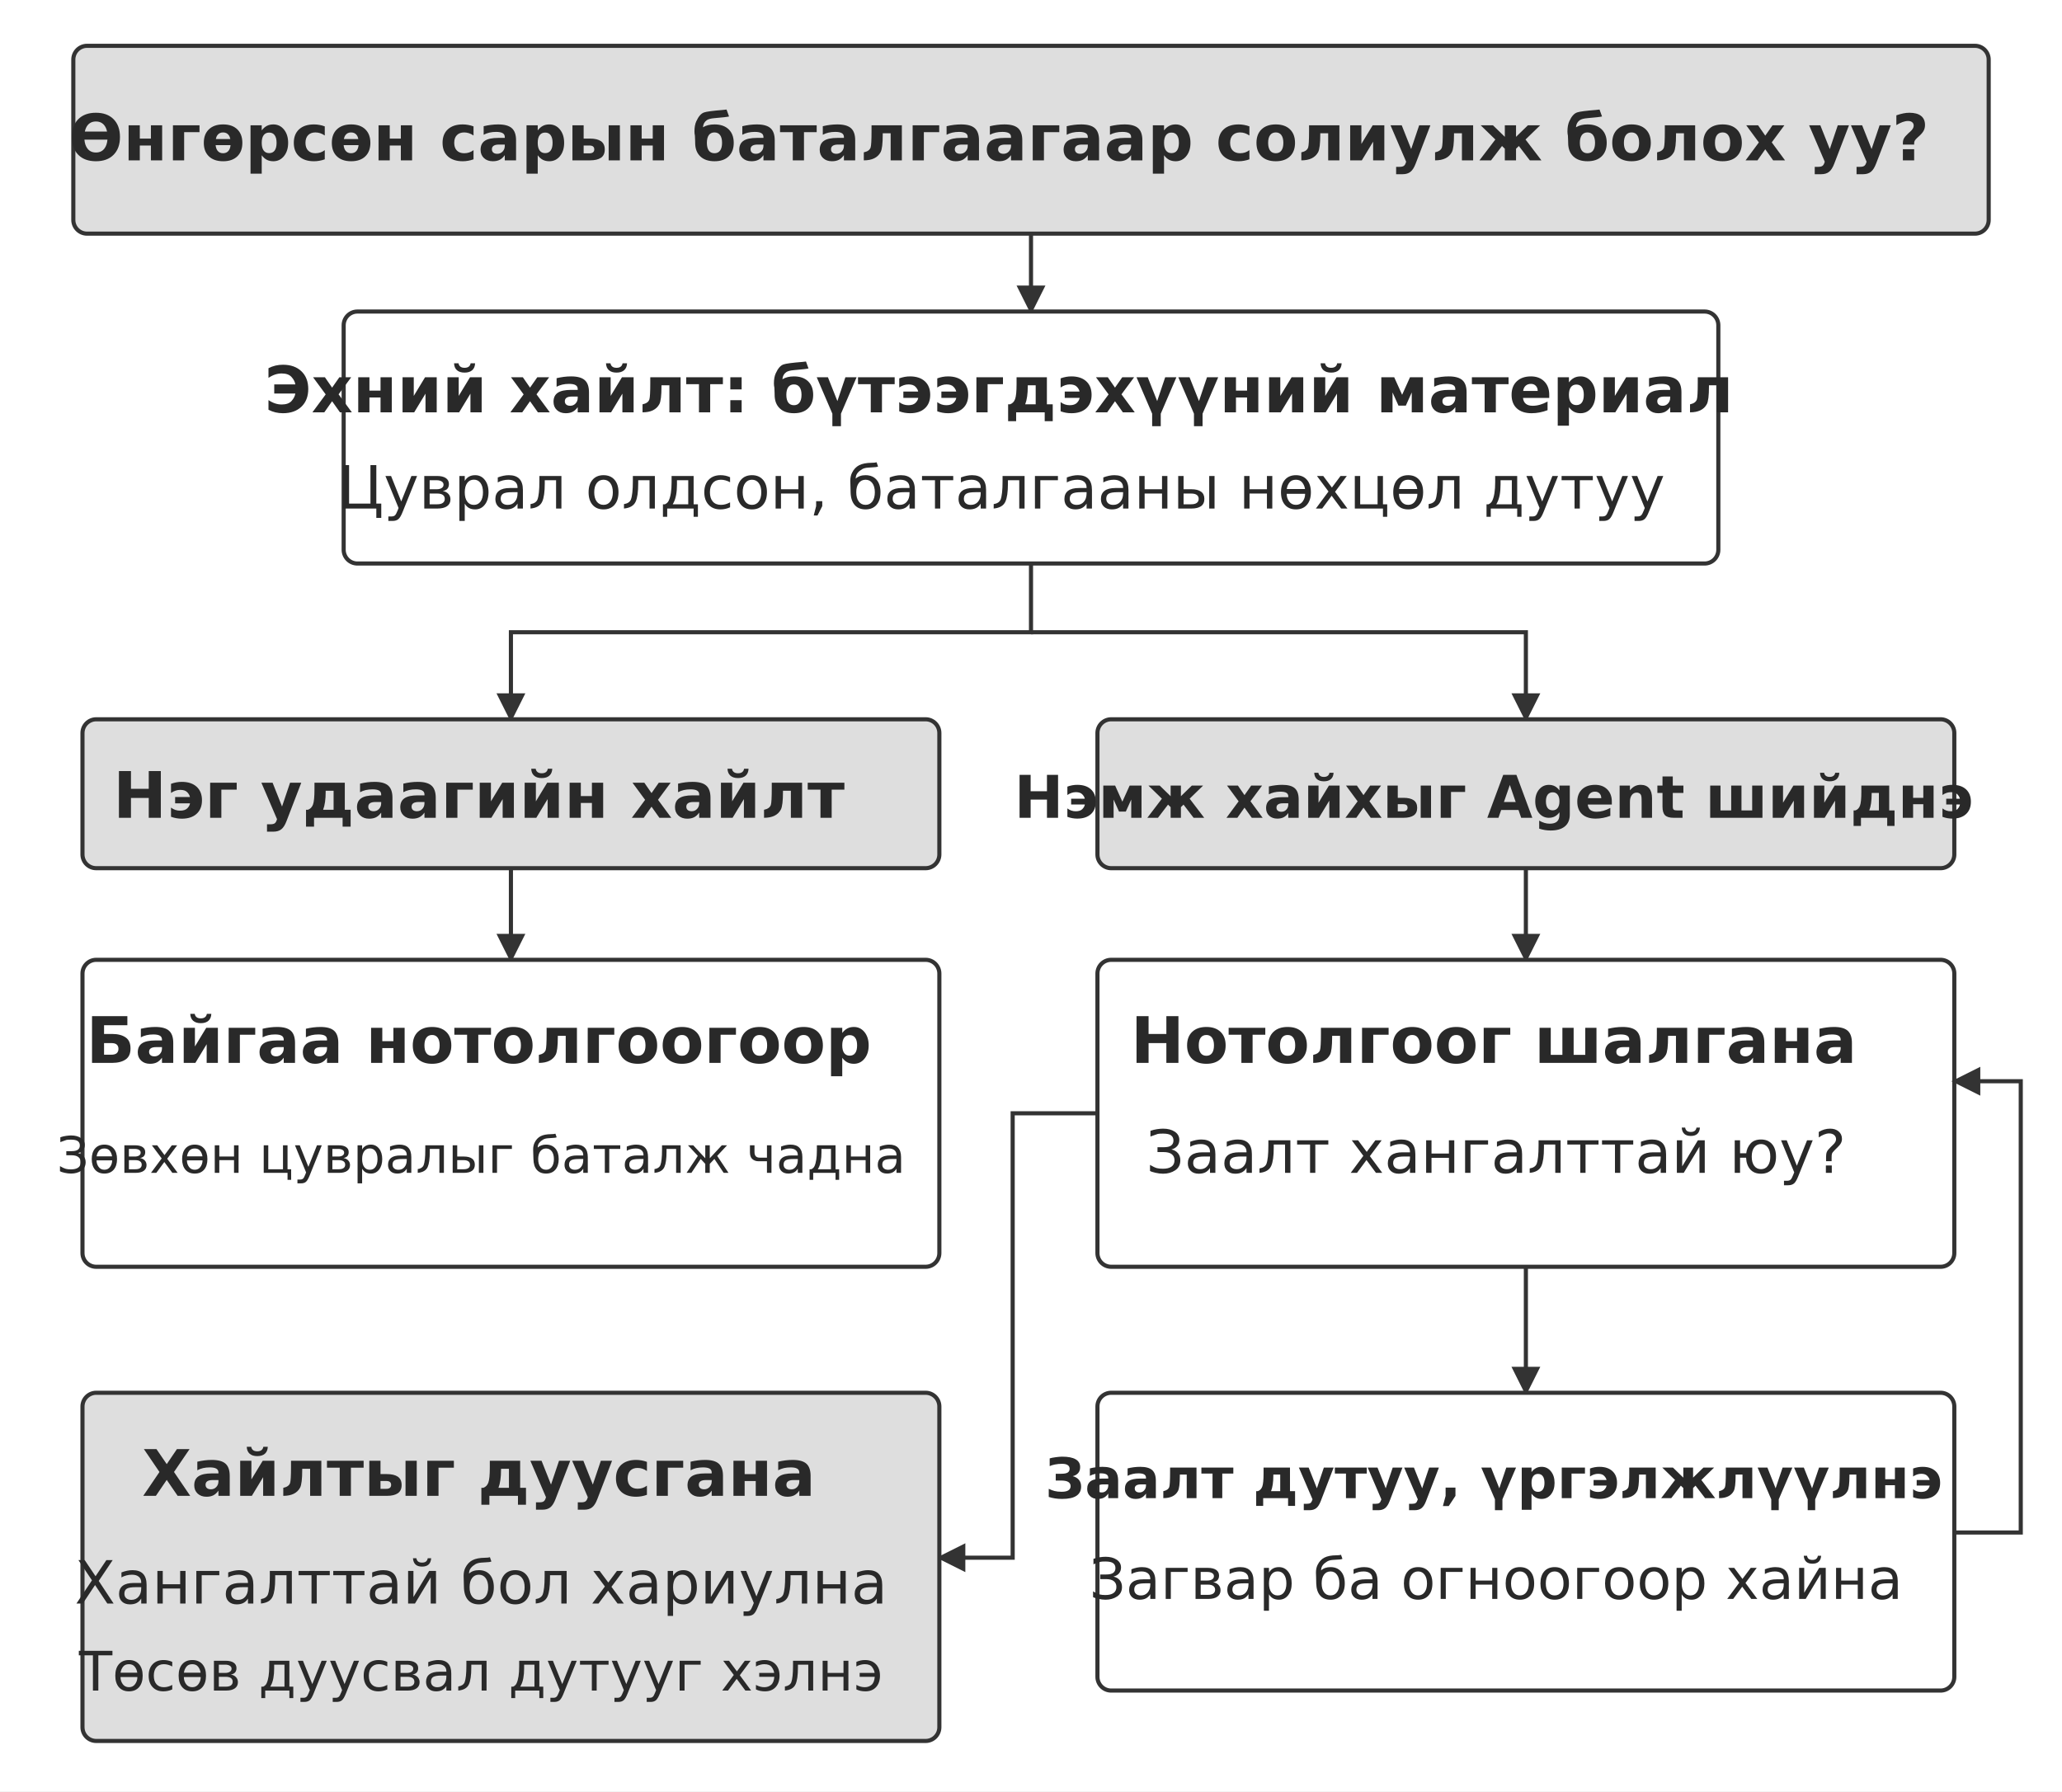
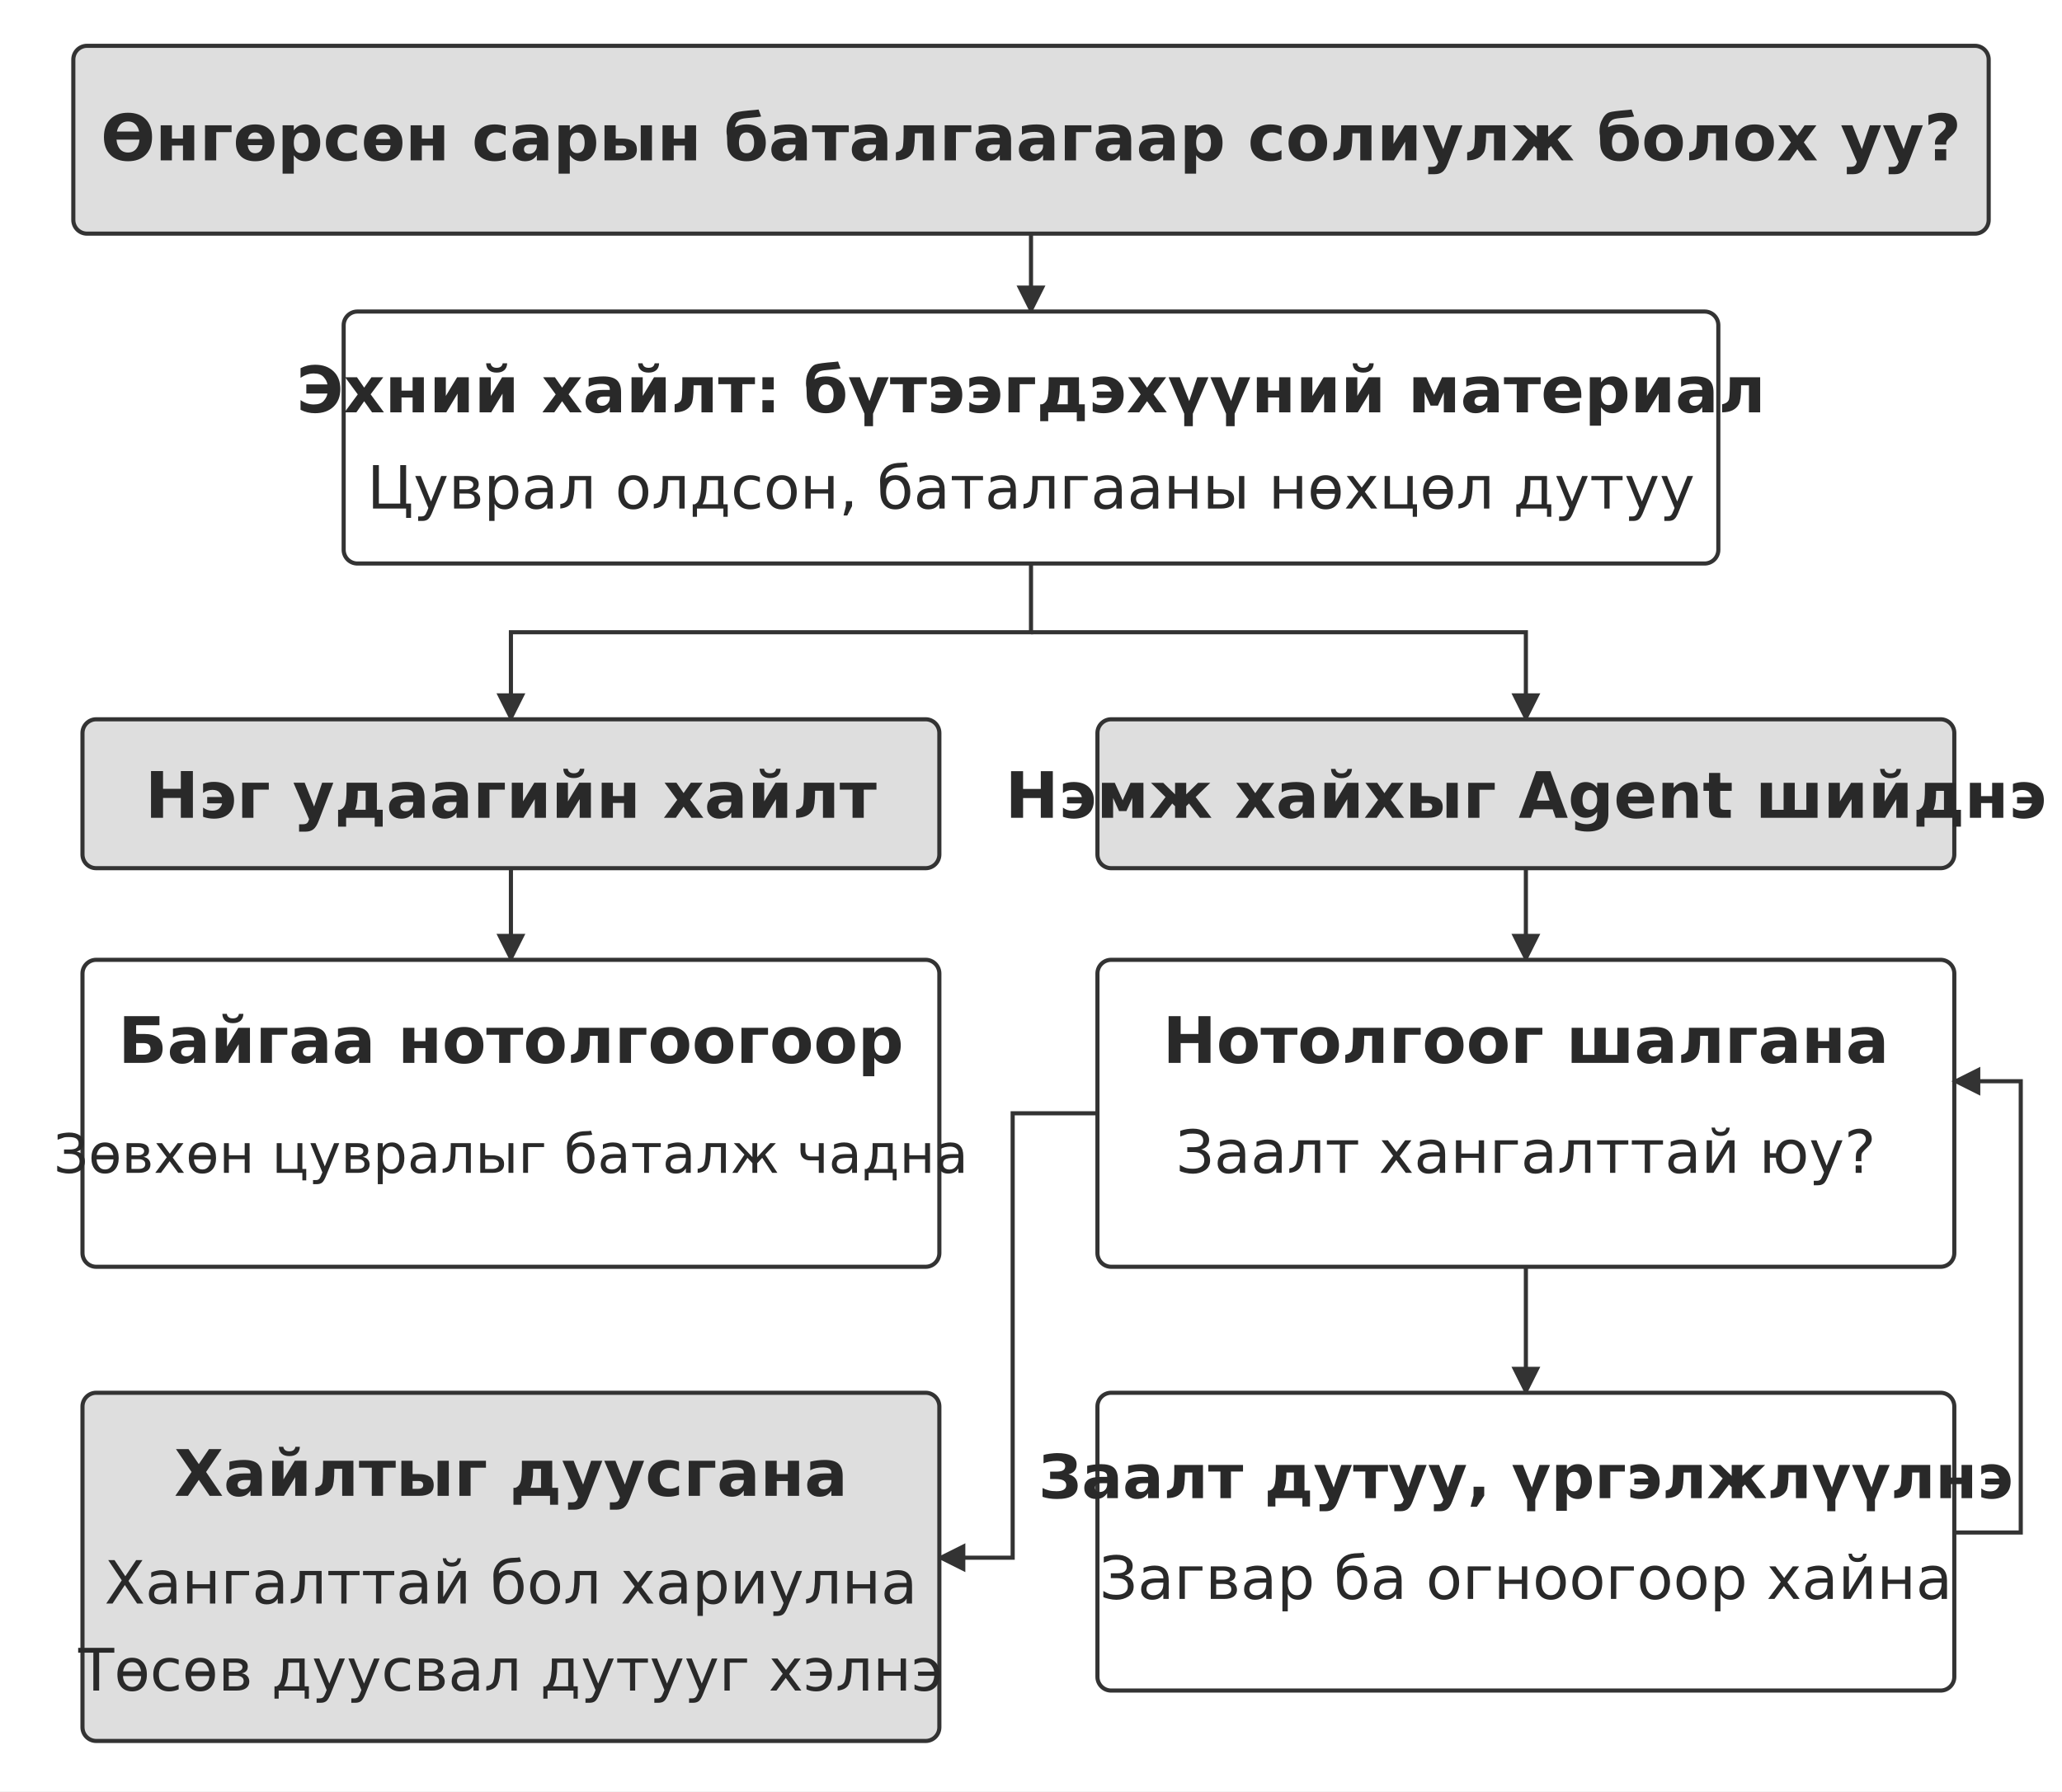
<svg xmlns="http://www.w3.org/2000/svg" width="106.000mm" height="92.102mm" viewBox="0 0 900 782" role="img" aria-labelledby="title desc">
  <defs>
    <marker id="arrow" viewBox="0 0 10 10" refX="9" refY="5" markerWidth="7" markerHeight="7" orient="auto-start-reverse">
      <path d="M0 0 L10 5 L0 10 Z" fill="#333333" />
    </marker>
  </defs>
  <rect width="900" height="782" fill="#ffffff" y="0" />
  <rect x="32" y="20" width="836" height="82" rx="6" fill="#dedede" stroke="#333333" stroke-width="1.8" />
-   <text x="436" y="70" text-anchor="middle" font-family="&quot;DejaVu Sans&quot;, Arial, &quot;Helvetica Neue&quot;, sans-serif" font-size="28.0" font-weight="700" fill="#292929">Өнгөрсөн сарын баталгаагаар солиулж болох уу?</text>
+   <text x="450" y="70" text-anchor="middle" font-family="&quot;DejaVu Sans&quot;, Arial, &quot;Helvetica Neue&quot;, sans-serif" font-size="28.0" font-weight="700" fill="#292929">Өнгөрсөн сарын баталгаагаар солиулж болох уу?</text>
  <path d="M450 102 L450 136" fill="none" stroke="#333333" stroke-width="1.8" marker-end="url(#arrow)" />
  <rect x="150" y="136" width="600" height="110" rx="6" fill="#ffffff" stroke="#333333" stroke-width="1.8" />
-   <text x="436" y="180" text-anchor="middle" font-family="&quot;DejaVu Sans&quot;, Arial, &quot;Helvetica Neue&quot;, sans-serif" font-size="28.0" font-weight="700" fill="#292929">Эхний хайлт: бүтээгдэхүүний материал</text>
-   <text x="437" y="222" text-anchor="middle" font-family="&quot;DejaVu Sans&quot;, Arial, &quot;Helvetica Neue&quot;, sans-serif" font-size="26.0" font-weight="400" fill="#292929">Цуврал олдсон, баталгааны нөхцөл дутуу</text>
+   <text x="450" y="180" text-anchor="middle" font-family="&quot;DejaVu Sans&quot;, Arial, &quot;Helvetica Neue&quot;, sans-serif" font-size="28.0" font-weight="700" fill="#292929">Эхний хайлт: бүтээгдэхүүний материал</text>
+   <text x="450" y="222" text-anchor="middle" font-family="&quot;DejaVu Sans&quot;, Arial, &quot;Helvetica Neue&quot;, sans-serif" font-size="26.0" font-weight="400" fill="#292929">Цуврал олдсон, баталгааны нөхцөл дутуу</text>
  <path d="M450 246 L450 276 L223 276 L223 314" fill="none" stroke="#333333" stroke-width="1.8" marker-end="url(#arrow)" />
  <path d="M450 276 L666 276 L666 314" fill="none" stroke="#333333" stroke-width="1.8" marker-end="url(#arrow)" />
  <rect x="36" y="314" width="374" height="65" rx="6" fill="#dedede" stroke="#333333" stroke-width="1.8" />
-   <text x="209" y="357" text-anchor="middle" font-family="&quot;DejaVu Sans&quot;, Arial, &quot;Helvetica Neue&quot;, sans-serif" font-size="28.0" font-weight="700" fill="#292929">Нэг удаагийн хайлт</text>
+   <text x="223" y="357" text-anchor="middle" font-family="&quot;DejaVu Sans&quot;, Arial, &quot;Helvetica Neue&quot;, sans-serif" font-size="28.0" font-weight="700" fill="#292929">Нэг удаагийн хайлт</text>
  <path d="M223 379 L223 419" fill="none" stroke="#333333" stroke-width="1.8" marker-end="url(#arrow)" />
  <rect x="479" y="314" width="374" height="65" rx="6" fill="#dedede" stroke="#333333" stroke-width="1.8" />
-   <text x="652" y="357" text-anchor="middle" font-family="&quot;DejaVu Sans&quot;, Arial, &quot;Helvetica Neue&quot;, sans-serif" font-size="25.7" font-weight="700" fill="#292929">Нэмж хайхыг Agent шийднэ</text>
+   <text x="666" y="357" text-anchor="middle" font-family="&quot;DejaVu Sans&quot;, Arial, &quot;Helvetica Neue&quot;, sans-serif" font-size="27.9" font-weight="700" fill="#292929">Нэмж хайхыг Agent шийднэ</text>
  <path d="M666 379 L666 419" fill="none" stroke="#333333" stroke-width="1.8" marker-end="url(#arrow)" />
  <rect x="36" y="419" width="374" height="134" rx="6" fill="#ffffff" stroke="#333333" stroke-width="1.8" />
-   <text x="209" y="464" text-anchor="middle" font-family="&quot;DejaVu Sans&quot;, Arial, &quot;Helvetica Neue&quot;, sans-serif" font-size="28.0" font-weight="700" fill="#292929">Байгаа нотолгоогоор</text>
-   <text x="210" y="512" text-anchor="middle" font-family="&quot;DejaVu Sans&quot;, Arial, &quot;Helvetica Neue&quot;, sans-serif" font-size="22.0" font-weight="400" fill="#292929">Зөвхөн цувралыг баталж чадна</text>
+   <text x="223" y="464" text-anchor="middle" font-family="&quot;DejaVu Sans&quot;, Arial, &quot;Helvetica Neue&quot;, sans-serif" font-size="28.0" font-weight="700" fill="#292929">Байгаа нотолгоогоор</text>
+   <text x="223" y="512" text-anchor="middle" font-family="&quot;DejaVu Sans&quot;, Arial, &quot;Helvetica Neue&quot;, sans-serif" font-size="23.7" font-weight="400" fill="#292929">Зөвхөн цувралыг баталж чадна</text>
  <rect x="479" y="419" width="374" height="134" rx="6" fill="#ffffff" stroke="#333333" stroke-width="1.8" />
-   <text x="652" y="464" text-anchor="middle" font-family="&quot;DejaVu Sans&quot;, Arial, &quot;Helvetica Neue&quot;, sans-serif" font-size="28.0" font-weight="700" fill="#292929">Нотолгоог шалгана</text>
-   <text x="653" y="512" text-anchor="middle" font-family="&quot;DejaVu Sans&quot;, Arial, &quot;Helvetica Neue&quot;, sans-serif" font-size="26.0" font-weight="400" fill="#292929">Заалт хангалттай юу?</text>
+   <text x="666" y="464" text-anchor="middle" font-family="&quot;DejaVu Sans&quot;, Arial, &quot;Helvetica Neue&quot;, sans-serif" font-size="28.0" font-weight="700" fill="#292929">Нотолгоог шалгана</text>
+   <text x="666" y="512" text-anchor="middle" font-family="&quot;DejaVu Sans&quot;, Arial, &quot;Helvetica Neue&quot;, sans-serif" font-size="26.0" font-weight="400" fill="#292929">Заалт хангалттай юу?</text>
  <path d="M666 553 L666 608" fill="none" stroke="#333333" stroke-width="1.8" marker-end="url(#arrow)" />
  <rect x="479" y="608" width="374" height="130" rx="6" fill="#ffffff" stroke="#333333" stroke-width="1.8" />
-   <text x="652" y="654" text-anchor="middle" font-family="&quot;DejaVu Sans&quot;, Arial, &quot;Helvetica Neue&quot;, sans-serif" font-size="24.4" font-weight="700" fill="#292929">Заалт дутуу, үргэлжлүүлнэ</text>
-   <text x="653" y="698" text-anchor="middle" font-family="&quot;DejaVu Sans&quot;, Arial, &quot;Helvetica Neue&quot;, sans-serif" font-size="24.8" font-weight="400" fill="#292929">Загвар ба огноогоор хайна</text>
+   <text x="666" y="654" text-anchor="middle" font-family="&quot;DejaVu Sans&quot;, Arial, &quot;Helvetica Neue&quot;, sans-serif" font-size="26.5" font-weight="700" fill="#292929">Заалт дутуу, үргэлжлүүлнэ</text>
+   <text x="666" y="698" text-anchor="middle" font-family="&quot;DejaVu Sans&quot;, Arial, &quot;Helvetica Neue&quot;, sans-serif" font-size="26.0" font-weight="400" fill="#292929">Загвар ба огноогоор хайна</text>
  <path d="M853 669 L882 669 L882 472 L853 472" fill="none" stroke="#333333" stroke-width="1.8" marker-end="url(#arrow)" />
  <path d="M479 486 L442 486 L442 680 L410 680" fill="none" stroke="#333333" stroke-width="1.8" marker-end="url(#arrow)" />
  <rect x="36" y="608" width="374" height="152" rx="6" fill="#dedede" stroke="#333333" stroke-width="1.8" />
-   <text x="209" y="653" text-anchor="middle" font-family="&quot;DejaVu Sans&quot;, Arial, &quot;Helvetica Neue&quot;, sans-serif" font-size="28.0" font-weight="700" fill="#292929">Хайлтыг дуусгана</text>
-   <text x="210" y="700" text-anchor="middle" font-family="&quot;DejaVu Sans&quot;, Arial, &quot;Helvetica Neue&quot;, sans-serif" font-size="26.0" font-weight="400" fill="#292929">Хангалттай бол хариулна</text>
-   <text x="210" y="738" text-anchor="middle" font-family="&quot;DejaVu Sans&quot;, Arial, &quot;Helvetica Neue&quot;, sans-serif" font-size="23.8" font-weight="400" fill="#292929">Төсөв дуусвал дутууг хэлнэ</text>
+   <text x="223" y="653" text-anchor="middle" font-family="&quot;DejaVu Sans&quot;, Arial, &quot;Helvetica Neue&quot;, sans-serif" font-size="28.0" font-weight="700" fill="#292929">Хайлтыг дуусгана</text>
+   <text x="223" y="700" text-anchor="middle" font-family="&quot;DejaVu Sans&quot;, Arial, &quot;Helvetica Neue&quot;, sans-serif" font-size="26.0" font-weight="400" fill="#292929">Хангалттай бол хариулна</text>
+   <text x="223" y="738" text-anchor="middle" font-family="&quot;DejaVu Sans&quot;, Arial, &quot;Helvetica Neue&quot;, sans-serif" font-size="25.6" font-weight="400" fill="#292929">Төсөв дуусвал дутууг хэлнэ</text>
  <defs />
</svg>
